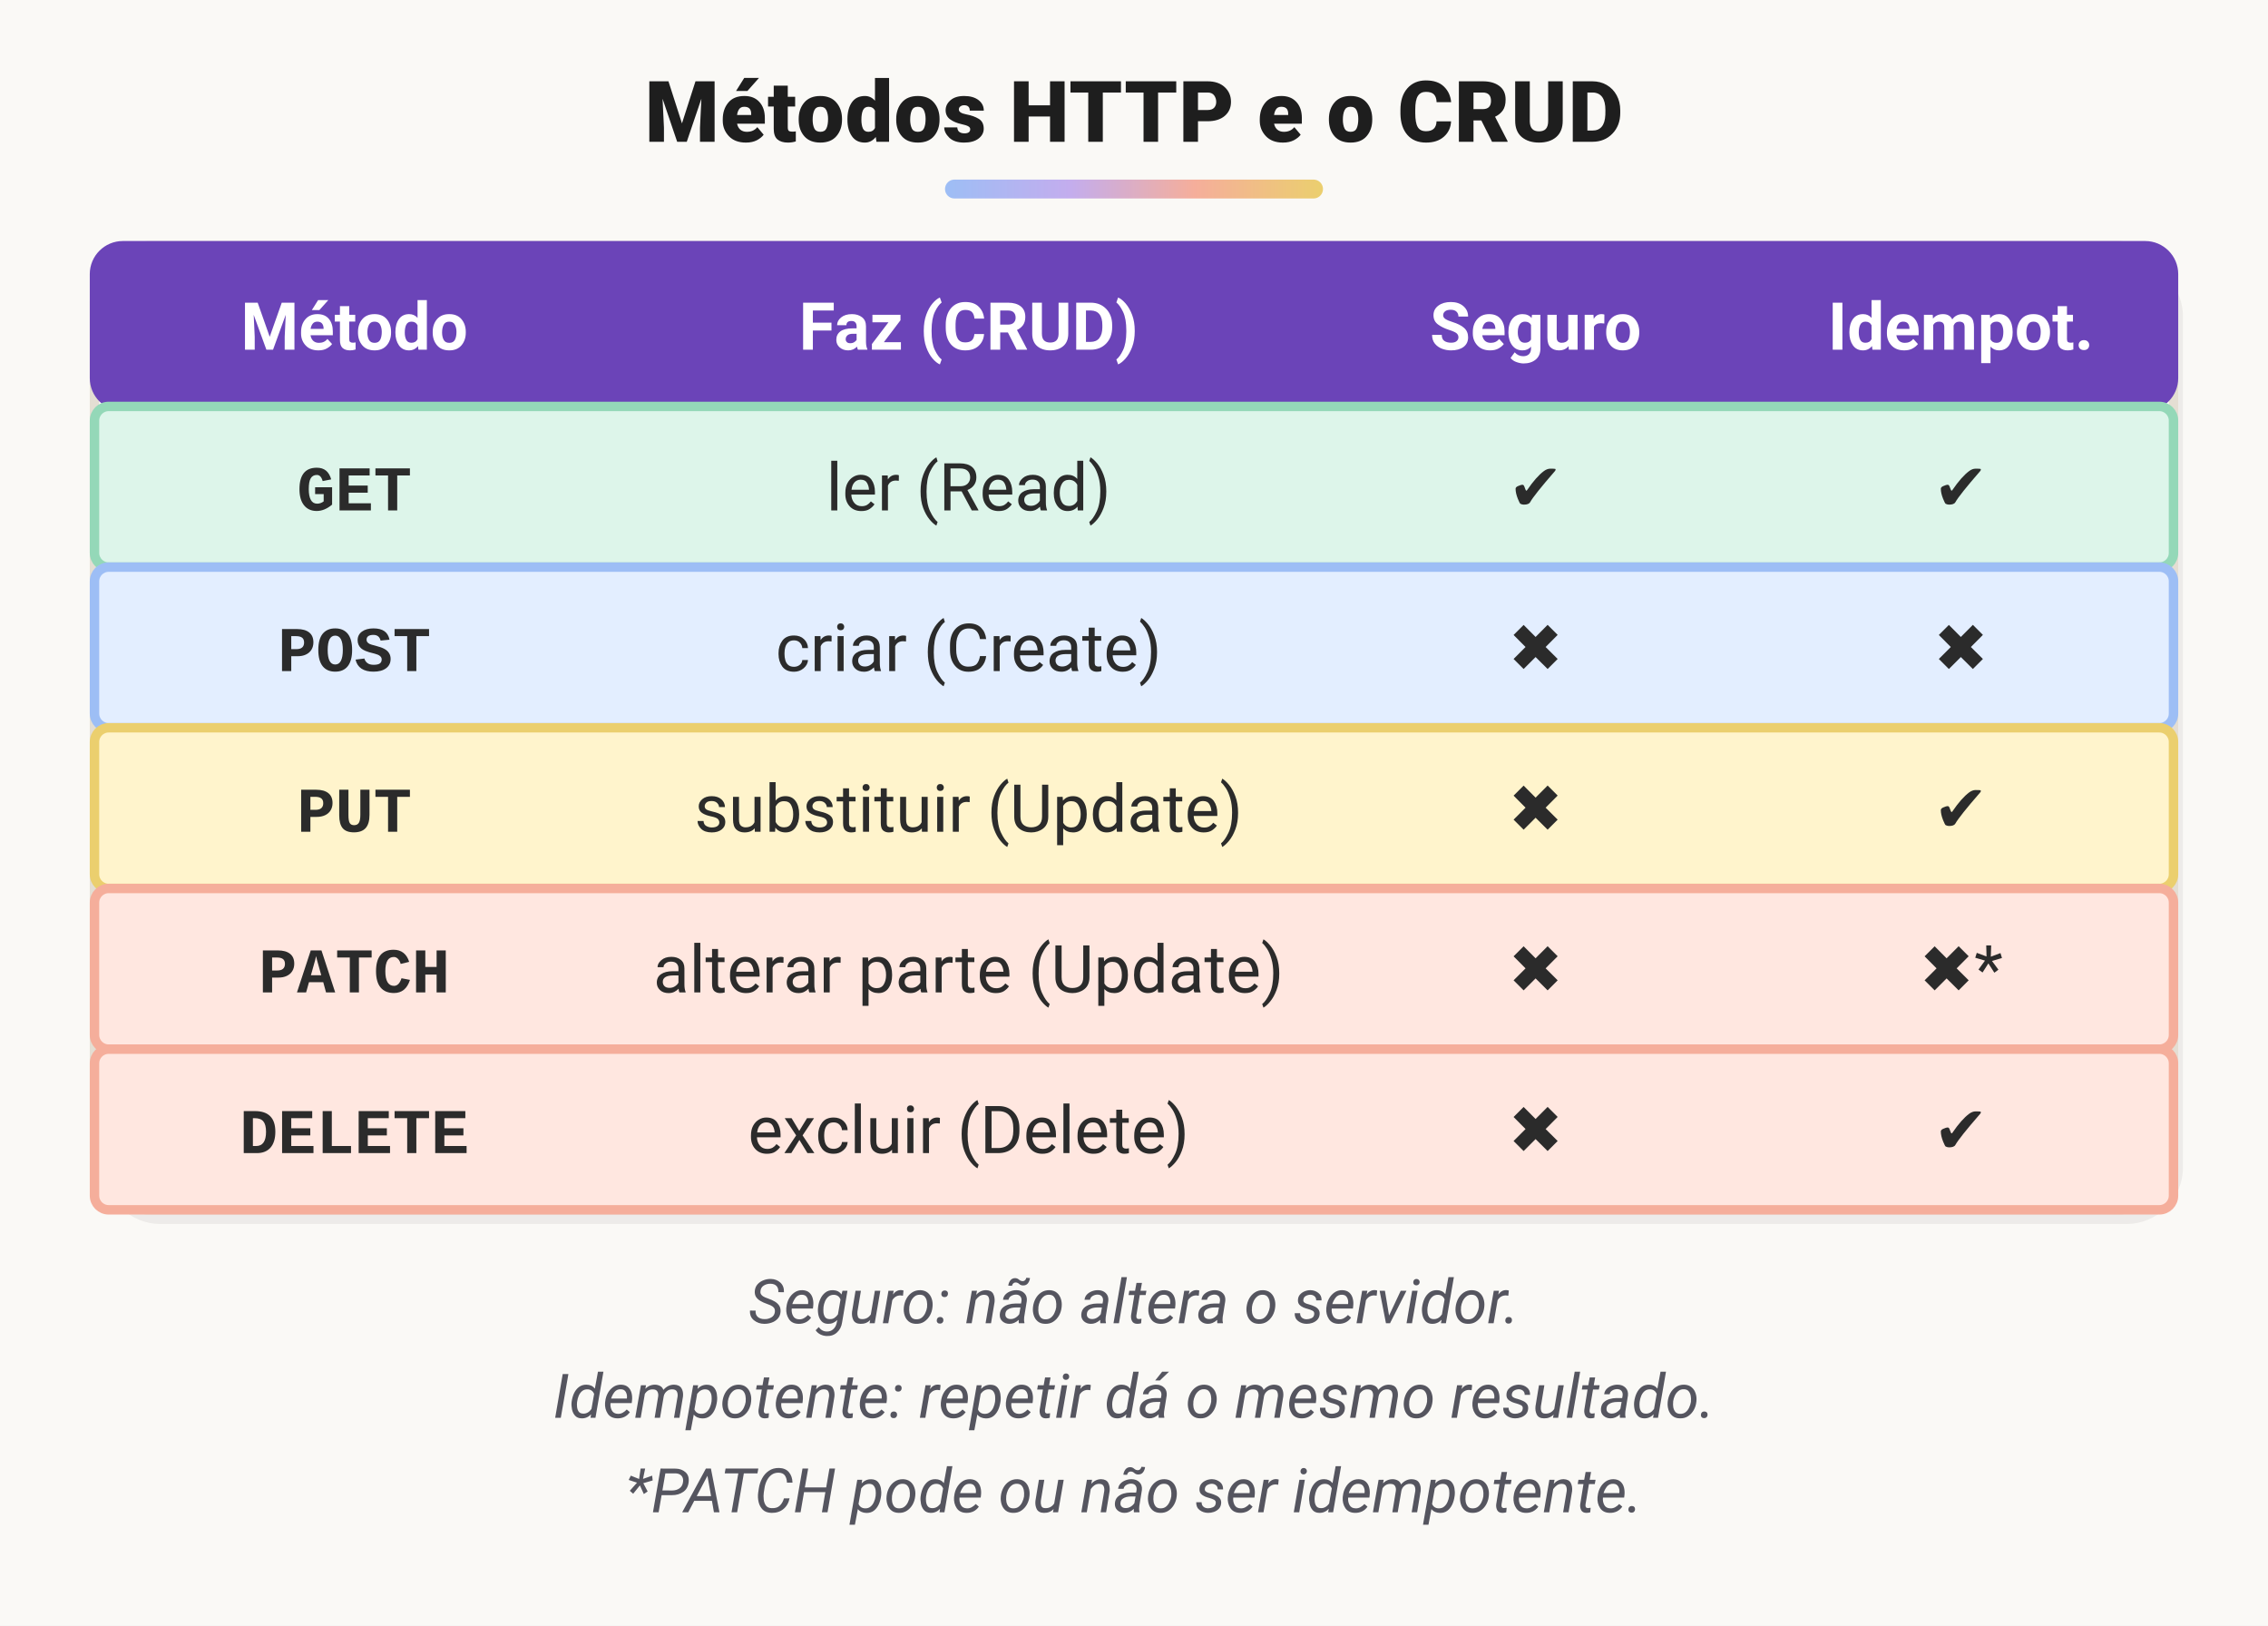
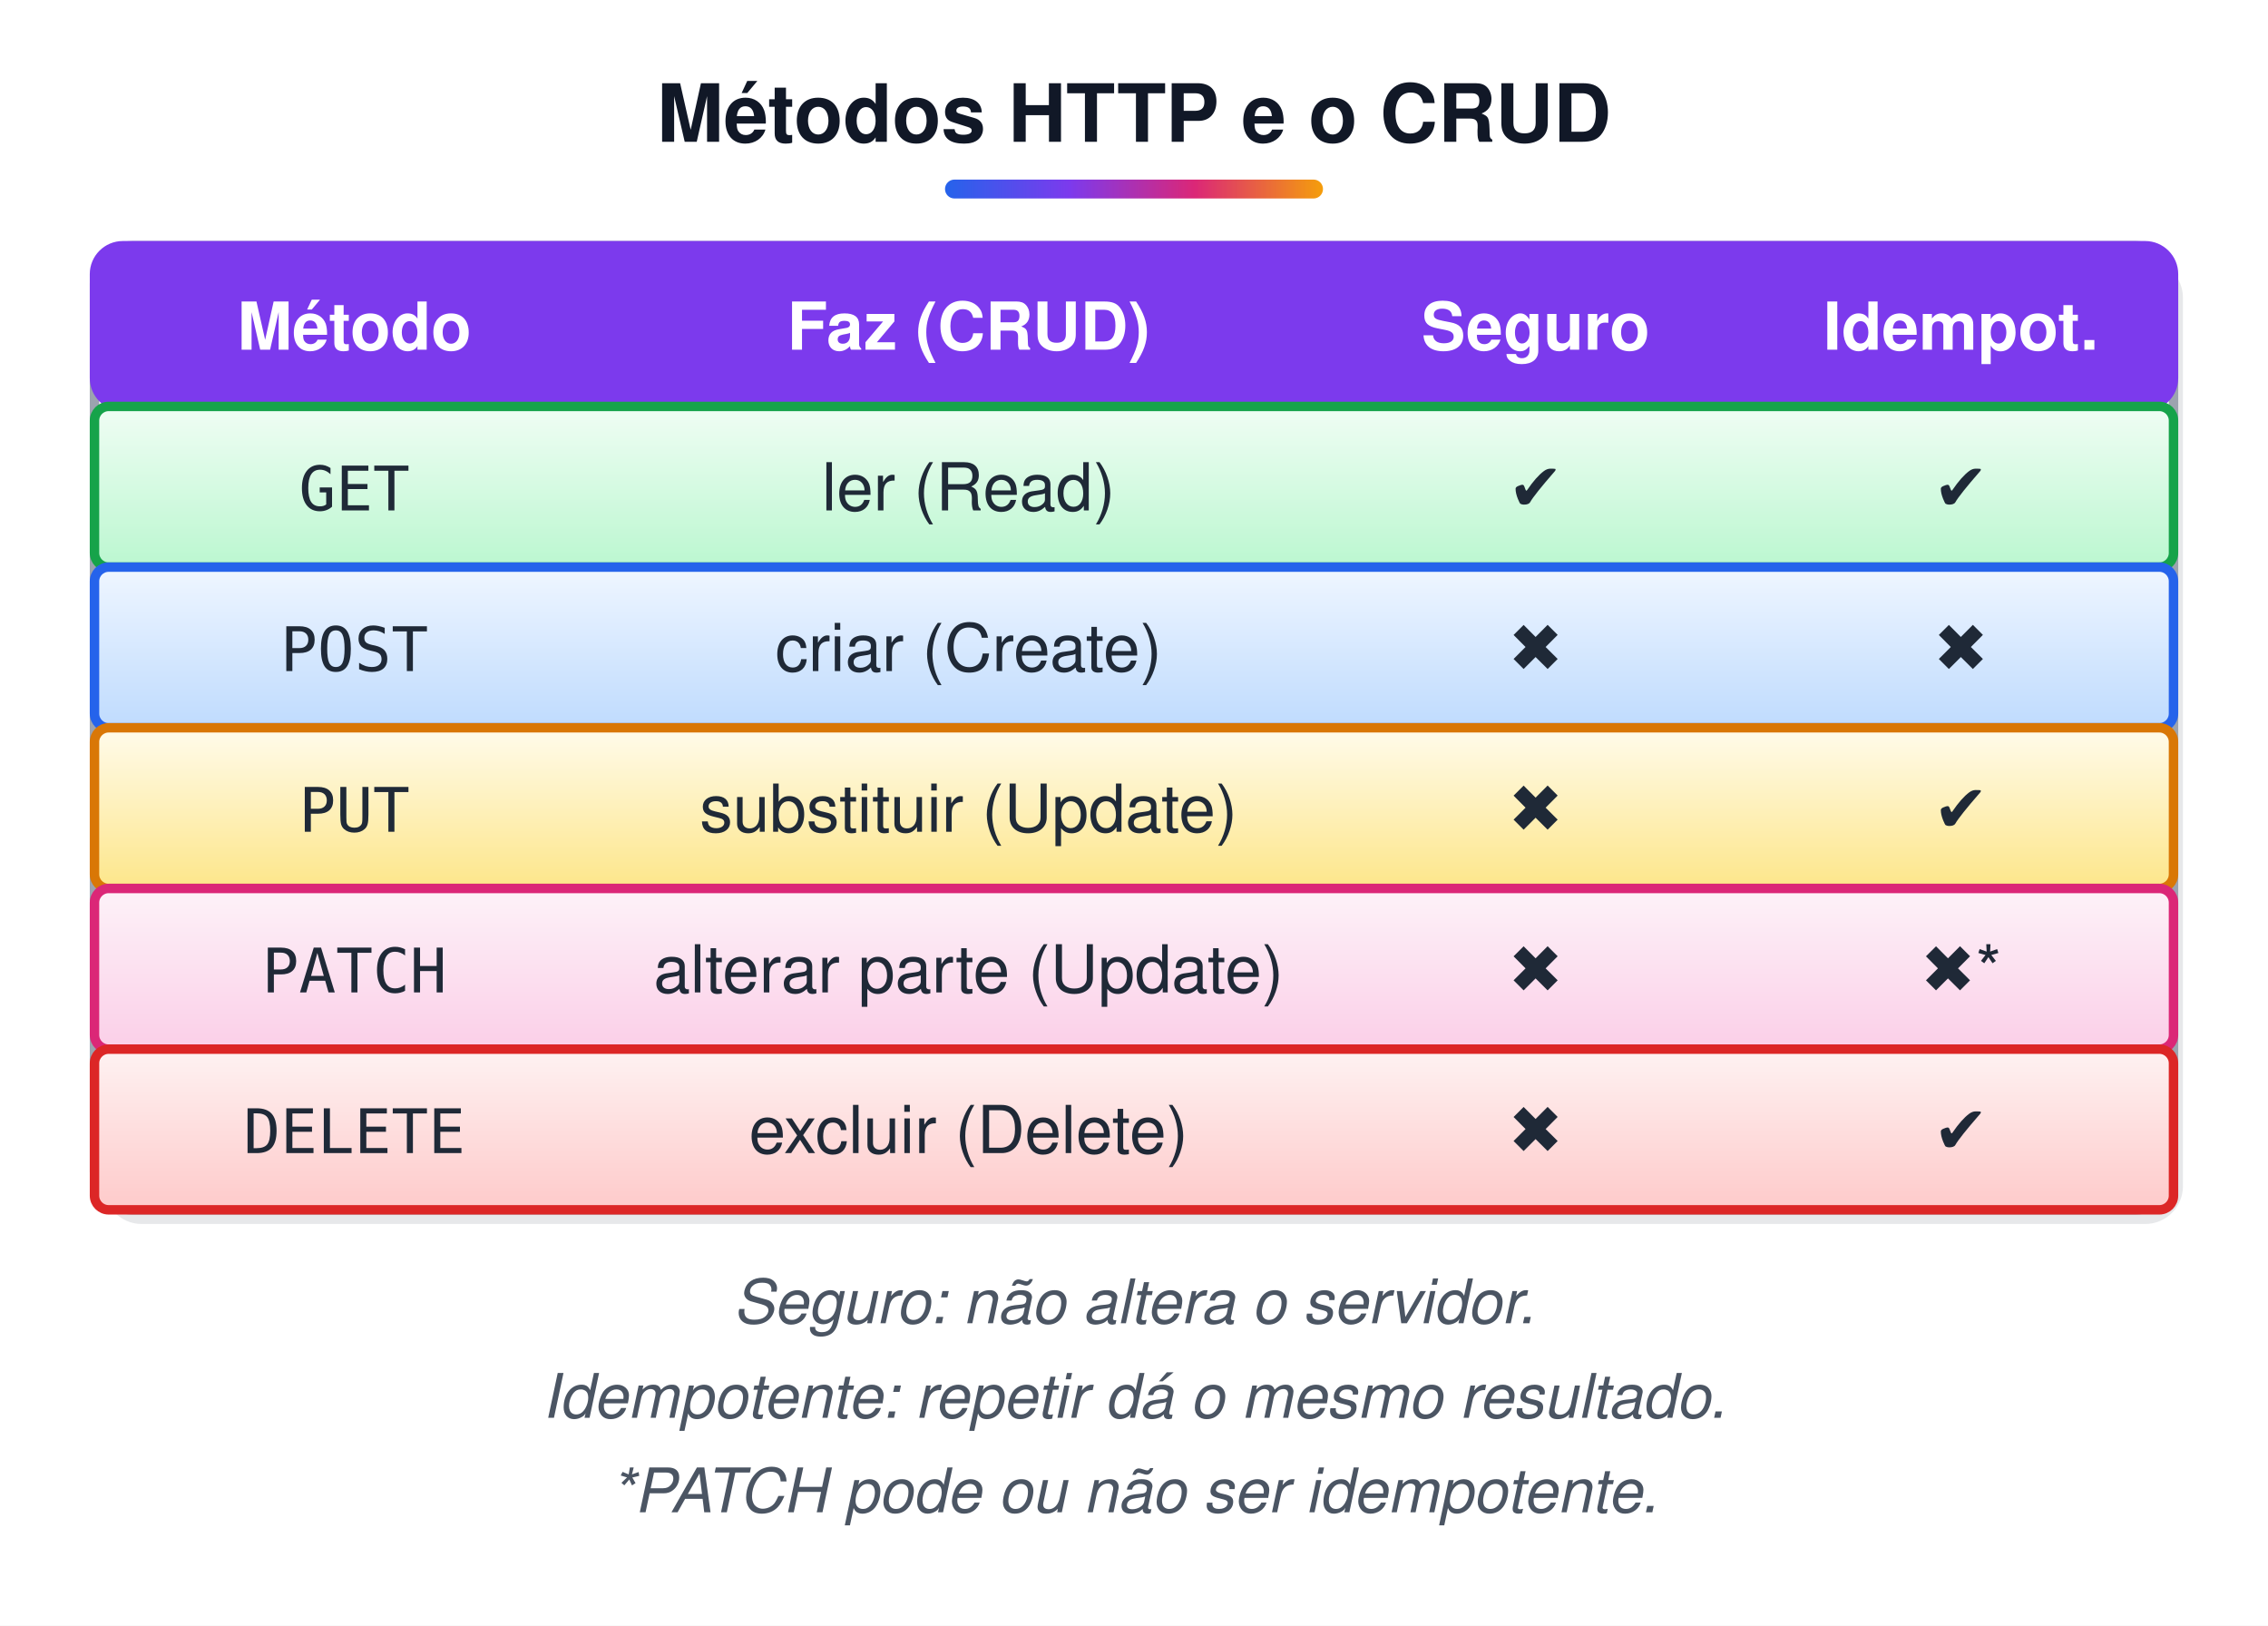
<svg xmlns="http://www.w3.org/2000/svg" width="480" height="344" viewBox="0 0 480 344">
-   <style>text{white-space:pre;font-family:system-ui,-apple-system,'Segoe UI',Roboto,Helvetica,Arial,sans-serif;font-size:14px;fill:#2B2B2B}.t{font-size:18px;font-weight:800;fill:#1E1E1E;letter-spacing:.2px}.b{font-weight:700}.m{font-family:'Courier New',Menlo,Consolas,monospace;font-size:13.5px;font-weight:600}.s{font-size:12.5px;fill:#55555F}.n{font-size:13px;font-style:italic;fill:#55555F}.c{text-anchor:middle}.r{text-anchor:end}.w{fill:#fff}.xB{fill:#E3EEFF;stroke:#9DBEF5}.hB{fill:#2F5FB3;stroke:#2F5FB3}.fB{fill:#2F5FB3}.xG{fill:#DDF5EA;stroke:#94D8B8}.hG{fill:#21835A;stroke:#21835A}.fG{fill:#21835A}.xO{fill:#FFF4CC;stroke:#EBCF6E}.hO{fill:#8A6A00;stroke:#8A6A00}.fO{fill:#8A6A00}.xP{fill:#EEE6FB;stroke:#C3ADEE}.hP{fill:#6B44B8;stroke:#6B44B8}.fP{fill:#6B44B8}.xR{fill:#FFE7E0;stroke:#F5AE9B}.hR{fill:#B4472B;stroke:#B4472B}.fR{fill:#B4472B}.xY{fill:#F3F0EA;stroke:#D9D2C5}.hY{fill:#6F685C;stroke:#6F685C}.fY{fill:#6F685C}.xT{fill:#DDF3F3;stroke:#93D2D2}.hT{fill:#1C7A7A;stroke:#1C7A7A}.fT{fill:#1C7A7A}.xK{fill:#FFE7E0;stroke:#F5AE9B}.hK{fill:#B4472B;stroke:#B4472B}.fK{fill:#B4472B}.xW{fill:#FFFFFF;stroke:#E4DED3}.hW{fill:#8A8478;stroke:#8A8478}.fW{fill:#8A8478}.xZ{fill:#EEE6FB;stroke:#C3ADEE}.hZ{fill:#6B44B8;stroke:#6B44B8}.fZ{fill:#6B44B8}.xV{fill:#FFFFFF;stroke:#E4DED3}.hV{fill:#8A8478;stroke:#8A8478}.fV{fill:#8A8478}rect,ellipse,polygon,circle{stroke-width:2}.l{stroke:#7A7F8C;stroke-width:2.4;fill:none;stroke-dasharray:1.5 6;stroke-linecap:round;stroke-linejoin:round}.d{stroke-dasharray:9 6;stroke-linecap:butt}.sh{fill:#3A3226;opacity:.07;stroke:none}</style>
+   <style>text{white-space:pre;font-family:Helvetica,Arial,sans-serif;font-size:14px;fill:#1F2937}.t{font-size:17px;font-weight:bold;fill:#111827}.b{font-weight:bold}.m{font-family:Menlo,Consolas,monospace;font-size:13px}.s{font-size:12.5px;fill:#4B5563}.n{font-size:13px;font-style:italic;fill:#4B5563}.c{text-anchor:middle}.r{text-anchor:end}.w{fill:#fff}.xB{fill:url(#gB);stroke:#2563EB}.hB{fill:#2563EB;stroke:#2563EB}.fB{fill:#2563EB}.xG{fill:url(#gG);stroke:#16A34A}.hG{fill:#16A34A;stroke:#16A34A}.fG{fill:#16A34A}.xO{fill:url(#gO);stroke:#D97706}.hO{fill:#D97706;stroke:#D97706}.fO{fill:#D97706}.xP{fill:url(#gP);stroke:#7C3AED}.hP{fill:#7C3AED;stroke:#7C3AED}.fP{fill:#7C3AED}.xR{fill:url(#gR);stroke:#DC2626}.hR{fill:#DC2626;stroke:#DC2626}.fR{fill:#DC2626}.xY{fill:url(#gY);stroke:#6B7280}.hY{fill:#6B7280;stroke:#6B7280}.fY{fill:#6B7280}.xT{fill:url(#gT);stroke:#0D9488}.hT{fill:#0D9488;stroke:#0D9488}.fT{fill:#0D9488}.xK{fill:url(#gK);stroke:#DB2777}.hK{fill:#DB2777;stroke:#DB2777}.fK{fill:#DB2777}.xW{fill:url(#gW);stroke:#9CA3AF}.hW{fill:#9CA3AF;stroke:#9CA3AF}.fW{fill:#9CA3AF}.xZ{fill:url(#gZ);stroke:#DDD6FE}.hZ{fill:#DDD6FE;stroke:#DDD6FE}.fZ{fill:#DDD6FE}.xV{fill:url(#gV);stroke:#E5E7EB}.hV{fill:#E5E7EB;stroke:#E5E7EB}.fV{fill:#E5E7EB}rect,ellipse,polygon,circle{stroke-width:2}.l{stroke:#475569;stroke-width:2.2;fill:none}.d{stroke-dasharray:6 4}.sh{fill:#0F172A;opacity:.10;stroke:none}</style>
  <defs>
+     <linearGradient id="gB" x1="0" y1="0" x2="0" y2="1">
+       <stop offset="0" stop-color="#EFF6FF" />
+       <stop offset="1" stop-color="#BFDBFE" />
+     </linearGradient>
+     <linearGradient id="gG" x1="0" y1="0" x2="0" y2="1">
+       <stop offset="0" stop-color="#F0FDF4" />
+       <stop offset="1" stop-color="#BBF7D0" />
+     </linearGradient>
+     <linearGradient id="gO" x1="0" y1="0" x2="0" y2="1">
+       <stop offset="0" stop-color="#FFFBEB" />
+       <stop offset="1" stop-color="#FDE68A" />
+     </linearGradient>
+     <linearGradient id="gP" x1="0" y1="0" x2="0" y2="1">
+       <stop offset="0" stop-color="#F5F3FF" />
+       <stop offset="1" stop-color="#DDD6FE" />
+     </linearGradient>
+     <linearGradient id="gR" x1="0" y1="0" x2="0" y2="1">
+       <stop offset="0" stop-color="#FEF2F2" />
+       <stop offset="1" stop-color="#FECACA" />
+     </linearGradient>
+     <linearGradient id="gY" x1="0" y1="0" x2="0" y2="1">
+       <stop offset="0" stop-color="#F9FAFB" />
+       <stop offset="1" stop-color="#E5E7EB" />
+     </linearGradient>
+     <linearGradient id="gT" x1="0" y1="0" x2="0" y2="1">
+       <stop offset="0" stop-color="#F0FDFA" />
+       <stop offset="1" stop-color="#99F6E4" />
+     </linearGradient>
+     <linearGradient id="gK" x1="0" y1="0" x2="0" y2="1">
+       <stop offset="0" stop-color="#FDF2F8" />
+       <stop offset="1" stop-color="#FBCFE8" />
+     </linearGradient>
+     <linearGradient id="gW" x1="0" y1="0" x2="0" y2="1">
+       <stop offset="0" stop-color="#FFFFFF" />
+       <stop offset="1" stop-color="#FFFFFF" />
+     </linearGradient>
+     <linearGradient id="gZ" x1="0" y1="0" x2="0" y2="1">
+       <stop offset="0" stop-color="#F5F3FF" />
+       <stop offset="1" stop-color="#F5F3FF" />
+     </linearGradient>
+     <linearGradient id="gV" x1="0" y1="0" x2="0" y2="1">
+       <stop offset="0" stop-color="#FFFFFF" />
+       <stop offset="1" stop-color="#FFFFFF" />
+     </linearGradient>
    <linearGradient id="gT0" x1="0" y1="0" x2="1" y2="0">
-       <stop offset="0" stop-color="#9DBEF5" />
-       <stop offset=".33" stop-color="#C3ADEE" />
-       <stop offset=".66" stop-color="#F5AE9B" />
-       <stop offset="1" stop-color="#EBCF6E" />
+       <stop offset="0" stop-color="#2563EB" />
+       <stop offset=".33" stop-color="#7C3AED" />
+       <stop offset=".66" stop-color="#DB2777" />
+       <stop offset="1" stop-color="#F59E0B" />
    </linearGradient>
-     <marker id="a" viewBox="0 0 10 10" refX="8" refY="5" markerWidth="7" markerHeight="7" orient="auto-start-reverse">
-       <path d="M1,1L9,5L1,9" fill="none" stroke="#7A7F8C" stroke-width="2" stroke-linecap="round" stroke-linejoin="round" />
+     <marker id="a" viewBox="0 0 10 10" refX="9" refY="5" markerWidth="6.5" markerHeight="6.5" orient="auto-start-reverse">
+       <path d="M0,0L10,5L0,10z" fill="#475569" />
    </marker>
  </defs>
-   <rect width="100%" height="100%" fill="#FAF9F6" />
+   <rect width="100%" height="100%" fill="#fff" />
  <text x="240.0" y="30" class="t c">Métodos HTTP e o CRUD</text>
  <rect x="200.0" y="38" width="80" height="4" rx="2" fill="url(#gT0)" />
-   <rect x="22" y="55" width="440" height="204" rx="12" class="sh" />
-   <rect x="20" y="52" width="440" height="204" rx="12" class="xW" />
+   <rect x="22" y="55" width="440" height="204" rx="8" class="sh" />
+   <rect x="20" y="52" width="440" height="204" rx="8" class="xW" />
  <rect x="20" y="52" width="440" height="34" rx="6" class="hP" />
  <text x="75.0" y="74" class="b c w">Método</text>
  <text x="205.0" y="74" class="b c w">Faz (CRUD)</text>
  <text x="325.0" y="74" class="b c w">Seguro</text>
  <text x="415.0" y="74" class="b c w">Idempot.</text>
  <rect x="20" y="86" width="440" height="34" rx="3" class="xG" />
  <text x="75.0" y="108" class="m c">GET</text>
  <text x="205.0" y="108" class="c">ler (Read)</text>
  <text x="325.0" y="108" class="c">✔</text>
  <text x="415.0" y="108" class="c">✔</text>
  <rect x="20" y="120" width="440" height="34" rx="3" class="xB" />
  <text x="75.0" y="142" class="m c">POST</text>
  <text x="205.0" y="142" class="c">criar (Create)</text>
  <text x="325.0" y="142" class="c">✖</text>
  <text x="415.0" y="142" class="c">✖</text>
  <rect x="20" y="154" width="440" height="34" rx="3" class="xO" />
  <text x="75.0" y="176" class="m c">PUT</text>
  <text x="205.0" y="176" class="c">substituir (Update)</text>
  <text x="325.0" y="176" class="c">✖</text>
  <text x="415.0" y="176" class="c">✔</text>
  <rect x="20" y="188" width="440" height="34" rx="3" class="xK" />
  <text x="75.0" y="210" class="m c">PATCH</text>
  <text x="205.0" y="210" class="c">alterar parte (Update)</text>
  <text x="325.0" y="210" class="c">✖</text>
  <text x="415.0" y="210" class="c">✖*</text>
  <rect x="20" y="222" width="440" height="34" rx="3" class="xR" />
  <text x="75.0" y="244" class="m c">DELETE</text>
  <text x="205.0" y="244" class="c">excluir (Delete)</text>
  <text x="325.0" y="244" class="c">✖</text>
  <text x="415.0" y="244" class="c">✔</text>
  <text x="240.0" y="280" class="n c">Seguro: não altera o servidor.</text>
  <text x="240.0" y="300" class="n c">Idempotente: repetir dá o mesmo resultado.</text>
  <text x="240.0" y="320" class="n c">*PATCH pode ou não ser idempotente.</text>
</svg>
